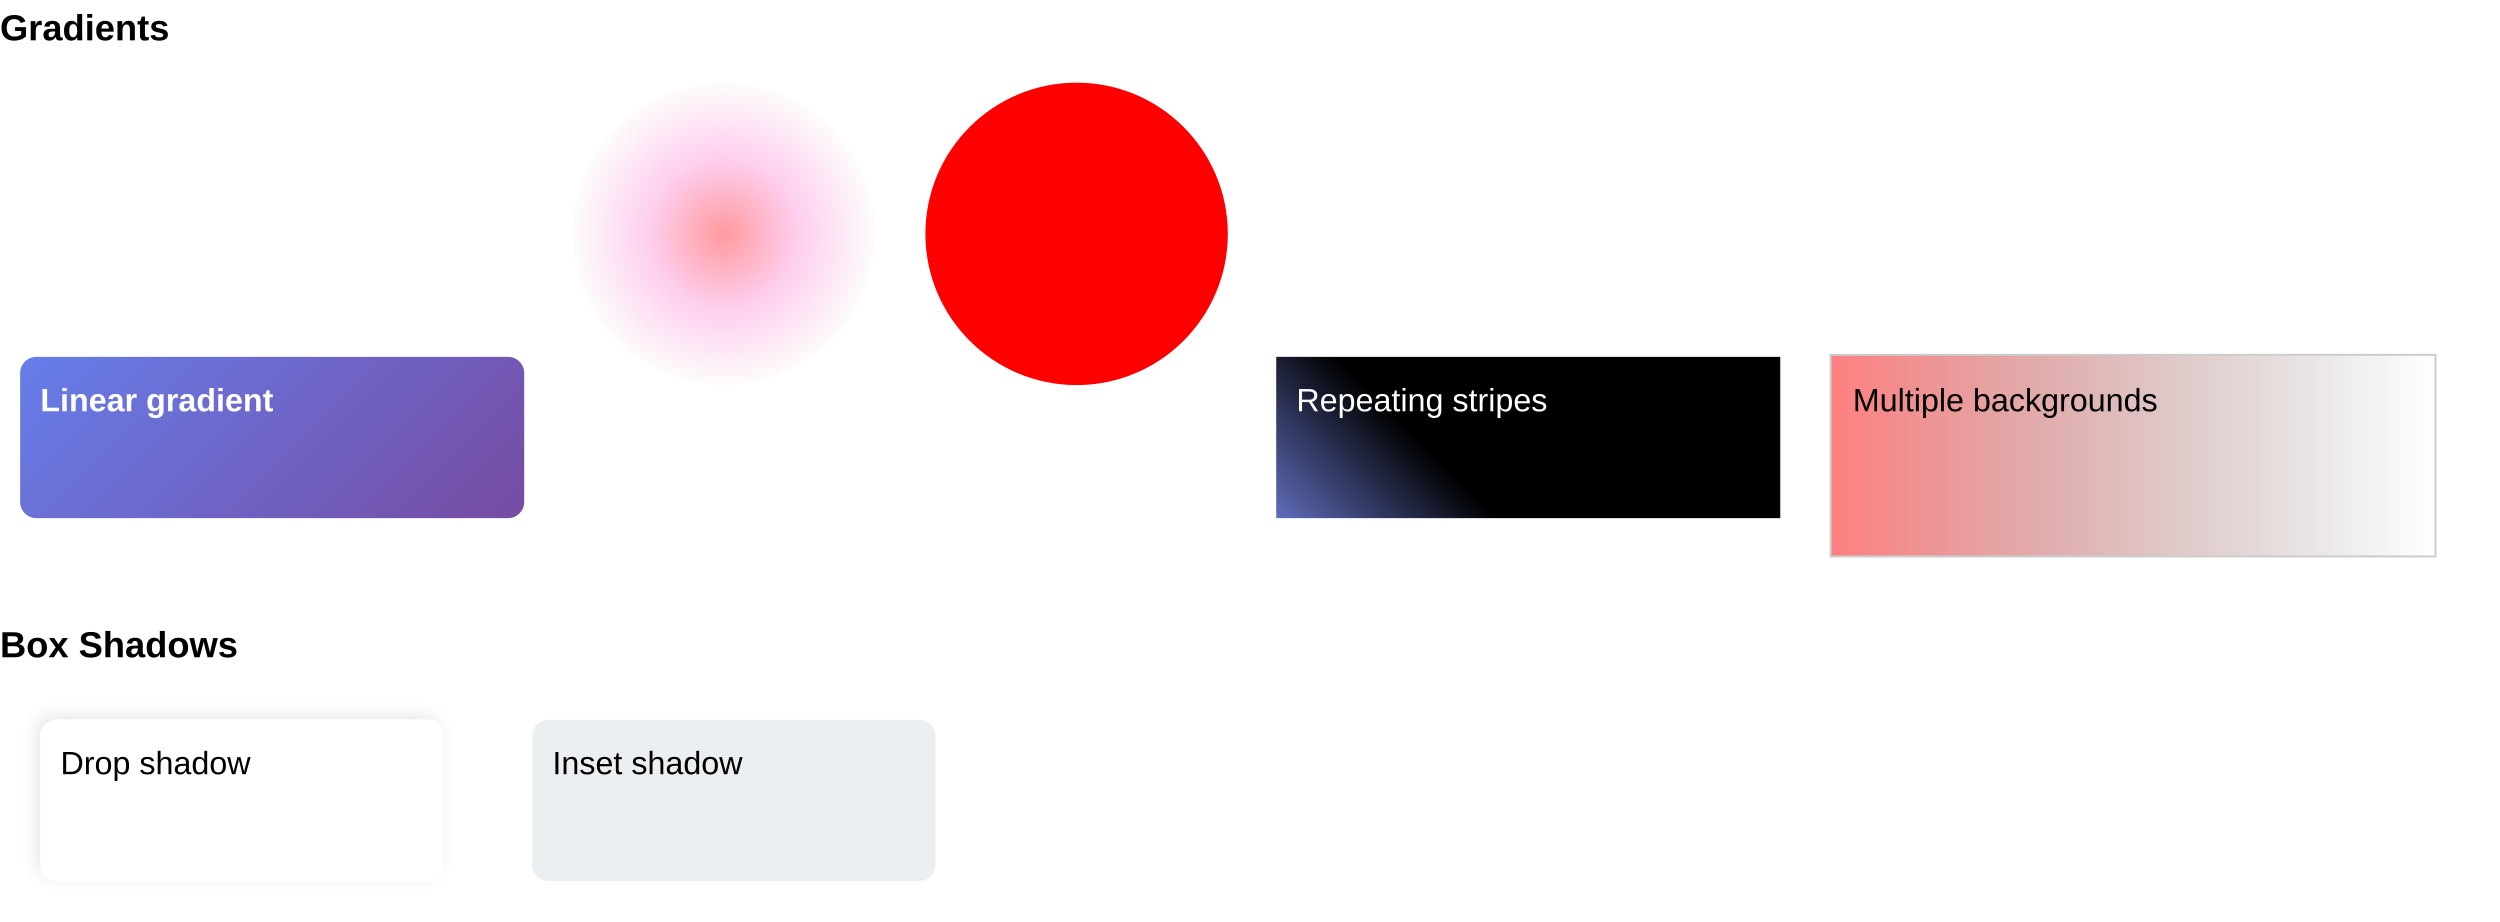
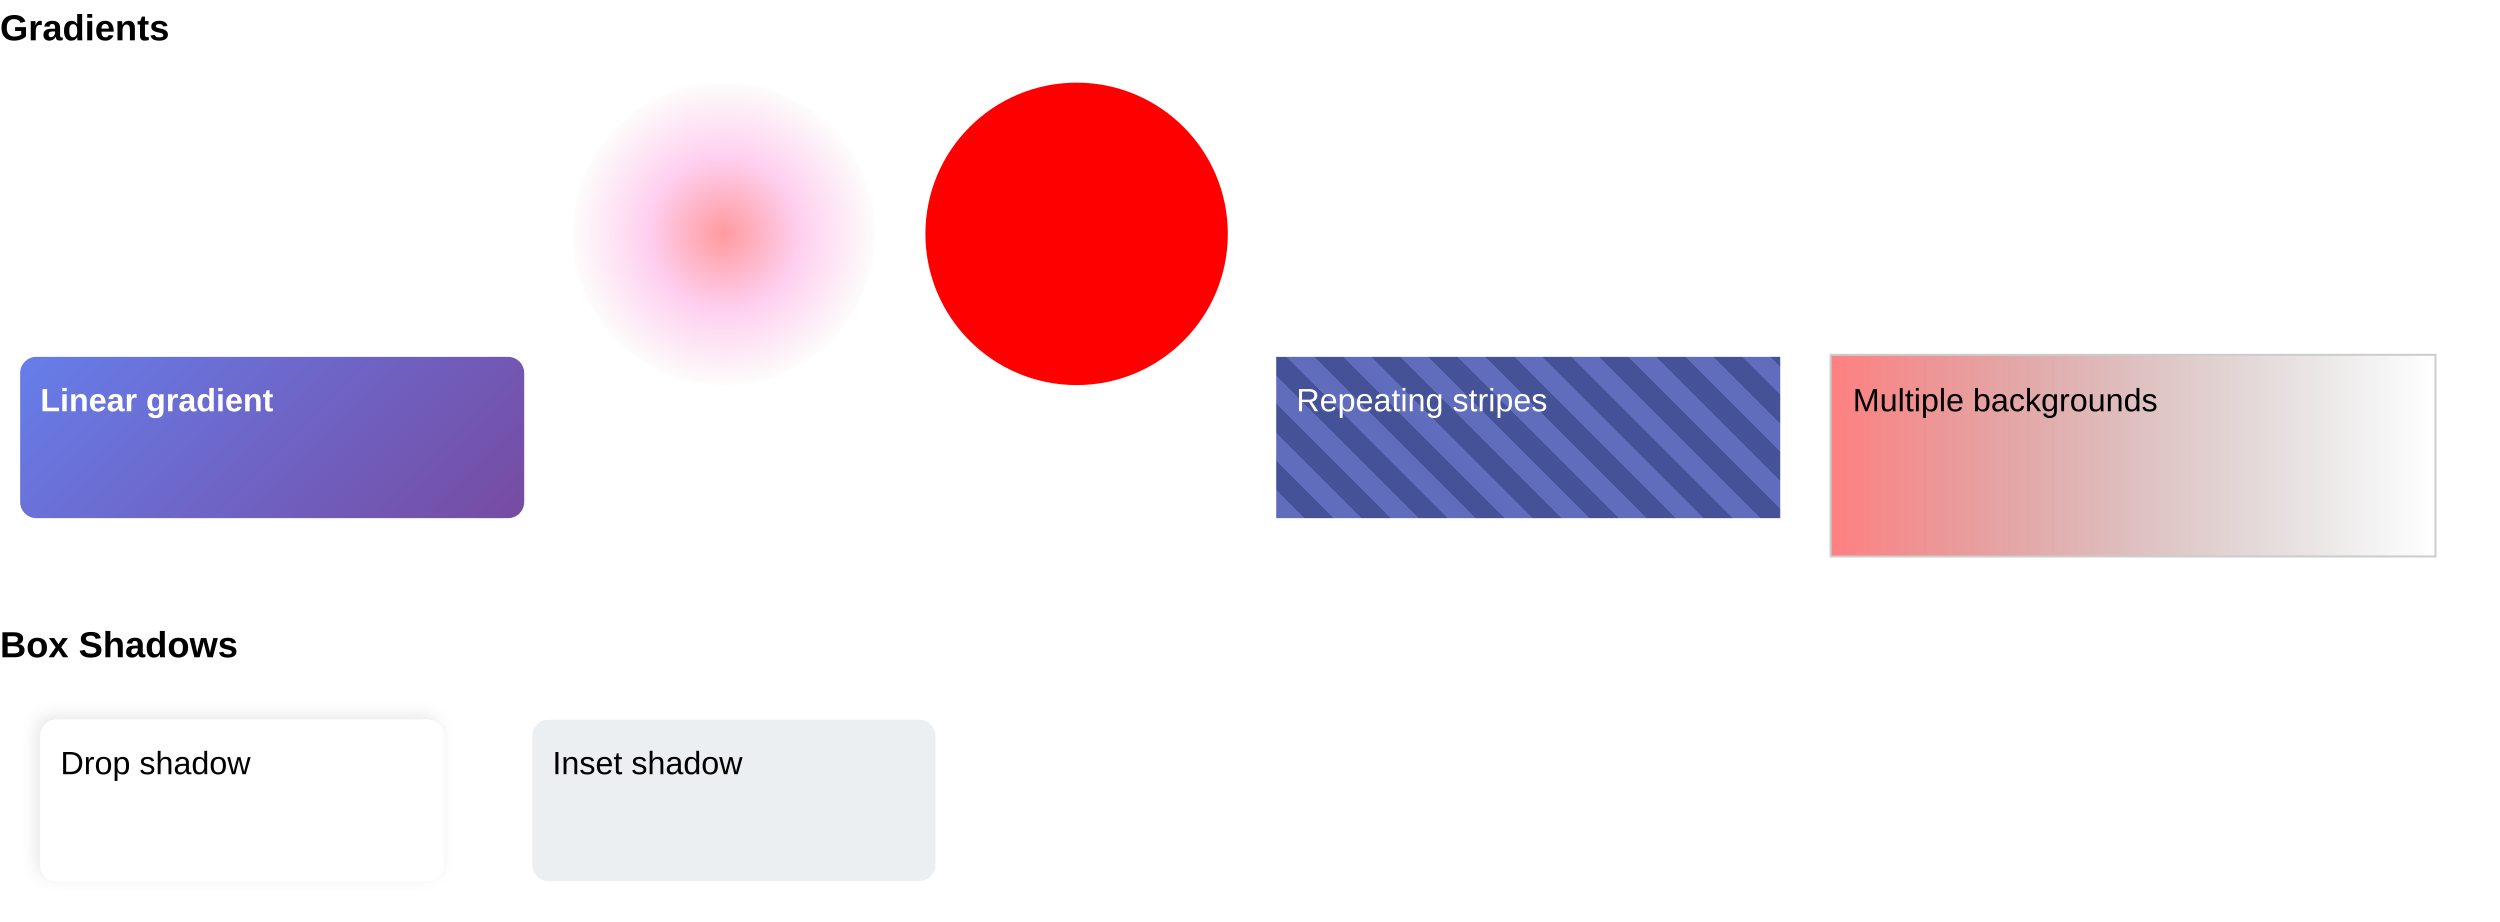
<svg xmlns="http://www.w3.org/2000/svg" width="1240" height="457" viewBox="0 0 1240 457">
  <defs>
    <linearGradient id="lg1" x1="52.5" y1="134.5" x2="217.5" y2="299.5" gradientUnits="userSpaceOnUse">
      <stop offset="0%" stop-color="rgb(102, 126, 234)" />
      <stop offset="100%" stop-color="rgb(118, 75, 162)" />
    </linearGradient>
    <radialGradient id="rg2" cx="359" cy="116" r="75" gradientUnits="userSpaceOnUse">
      <stop offset="0%" stop-color="rgb(255, 154, 158)" />
      <stop offset="50%" stop-color="rgb(254, 207, 239)" />
      <stop offset="100%" stop-color="rgb(253, 252, 251)" />
    </radialGradient>
-     <linearGradient id="lg3" x1="675.5" y1="299.5" x2="840.5" y2="134.5" gradientUnits="userSpaceOnUse">
+     <linearGradient id="lg3" x1="675.5" y1="299.5" x2="689.64" y2="285.36" gradientUnits="userSpaceOnUse" spreadMethod="repeat">
      <stop offset="0%" stop-color="rgb(96, 109, 188)" />
-       <stop offset="33.33%" stop-color="rgb(96, 109, 188) 10px" />
-       <stop offset="66.67%" stop-color="rgb(70, 82, 152) 10px" />
-       <stop offset="100%" stop-color="rgb(70, 82, 152) 20px" />
+       <stop offset="50%" stop-color="rgb(96, 109, 188)" />
+       <stop offset="50%" stop-color="rgb(70, 82, 152)" />
+       <stop offset="100%" stop-color="rgb(70, 82, 152)" />
    </linearGradient>
    <linearGradient id="lg4" x1="908" y1="226" x2="1208" y2="226" gradientUnits="userSpaceOnUse">
      <stop offset="0%" stop-color="rgba(255, 0, 0, 0.5)" />
      <stop offset="100%" stop-color="rgba(0, 0, 0, 0)" />
    </linearGradient>
    <filter id="ds5" x="-50%" y="-50%" width="200%" height="200%">
      <feDropShadow dx="5" dy="5" stdDeviation="7.5" flood-color="rgba(0, 0, 0, 0.3)" result="s0" />
      <feDropShadow dx="-2" dy="-2" stdDeviation="4" flood-color="rgba(0, 0, 0, 0.1)" result="s1" />
    </filter>
    <clipPath id="ic6">
      <rect x="264" y="357" width="200" height="80" rx="8" ry="8" />
    </clipPath>
    <filter id="is7" x="-50%" y="-50%" width="200%" height="200%">
      <feComponentTransfer in="SourceAlpha">
        <feFuncA type="table" tableValues="1 0" />
      </feComponentTransfer>
      <feGaussianBlur stdDeviation="5" />
      <feOffset dx="3" dy="3" result="offsetblur" />
      <feFlood flood-color="rgba(0, 0, 0, 0.2)" result="color" />
      <feComposite in2="offsetblur" operator="in" />
      <feComposite in2="SourceAlpha" operator="in" />
    </filter>
    <clipPath id="ic8">
      <rect x="264" y="357" width="200" height="80" rx="8" ry="8" />
    </clipPath>
    <filter id="is9" x="-50%" y="-50%" width="200%" height="200%">
      <feComponentTransfer in="SourceAlpha">
        <feFuncA type="table" tableValues="1 0" />
      </feComponentTransfer>
      <feGaussianBlur stdDeviation="5" />
      <feOffset dx="-3" dy="-3" result="offsetblur" />
      <feFlood flood-color="rgba(255, 255, 255, 0.5)" result="color" />
      <feComposite in2="offsetblur" operator="in" />
      <feComposite in2="SourceAlpha" operator="in" />
    </filter>
  </defs>
  <path d="M0,0 L1240,0 L1240,457 L0,457 Z" fill="none" />
  <path d="M0,0 L1240,0 L1240,21 L0,21 Z" fill="none" />
  <text x="0" y="20" fill="rgb(0, 0, 0)" font-weight="700" font-size="18px" font-family="Arial">Gradients</text>
  <rect x="10" y="177" width="250" height="80" rx="8" ry="8" fill="url(#lg1)" />
  <text x="20" y="204" fill="rgb(255, 255, 255)" font-weight="700" font-size="16px" font-family="Arial">Linear gradient</text>
  <rect x="284" y="41" width="150" height="150" rx="75" ry="75" fill="url(#rg2)" />
  <rect x="459" y="41" width="150" height="150" rx="75" ry="75" fill="rgb(255, 0, 0)" />
  <path d="M633,177 L883,177 L883,257 L633,257 Z" fill="url(#lg3)" />
  <text x="643" y="204" fill="rgb(255, 255, 255)" font-size="16px" font-family="Arial">Repeating stripes</text>
  <path d="M908,176 L1208,176 L1208,276 L908,276 Z" fill="url(#lg4)" stroke="rgb(204, 204, 204)" stroke-width="1" />
  <text x="919" y="204" fill="rgb(0, 0, 0)" font-size="16px" font-family="Arial">Multiple backgrounds</text>
  <path d="M0,306 L1240,306 L1240,327 L0,327 Z" fill="none" />
  <text x="0" y="326" fill="rgb(0, 0, 0)" font-weight="700" font-size="18px" font-family="Arial">Box Shadows</text>
  <rect x="20" y="357" width="200" height="80" rx="8" ry="8" fill="rgb(255, 255, 255)" filter="url(#ds5)" />
  <text x="30" y="384" fill="rgb(0, 0, 0)" font-size="16px" font-family="Arial">Drop shadow</text>
  <rect x="264" y="357" width="200" height="80" rx="8" ry="8" fill="rgb(236, 239, 241)" />
  <rect x="264" y="357" width="200" height="80" rx="8" ry="8" fill="none" clip-path="url(#ic6)" filter="url(#is7)" />
  <rect x="264" y="357" width="200" height="80" rx="8" ry="8" fill="none" clip-path="url(#ic8)" filter="url(#is9)" />
  <text x="274" y="384" fill="rgb(0, 0, 0)" font-size="16px" font-family="Arial">Inset shadow</text>
</svg>
